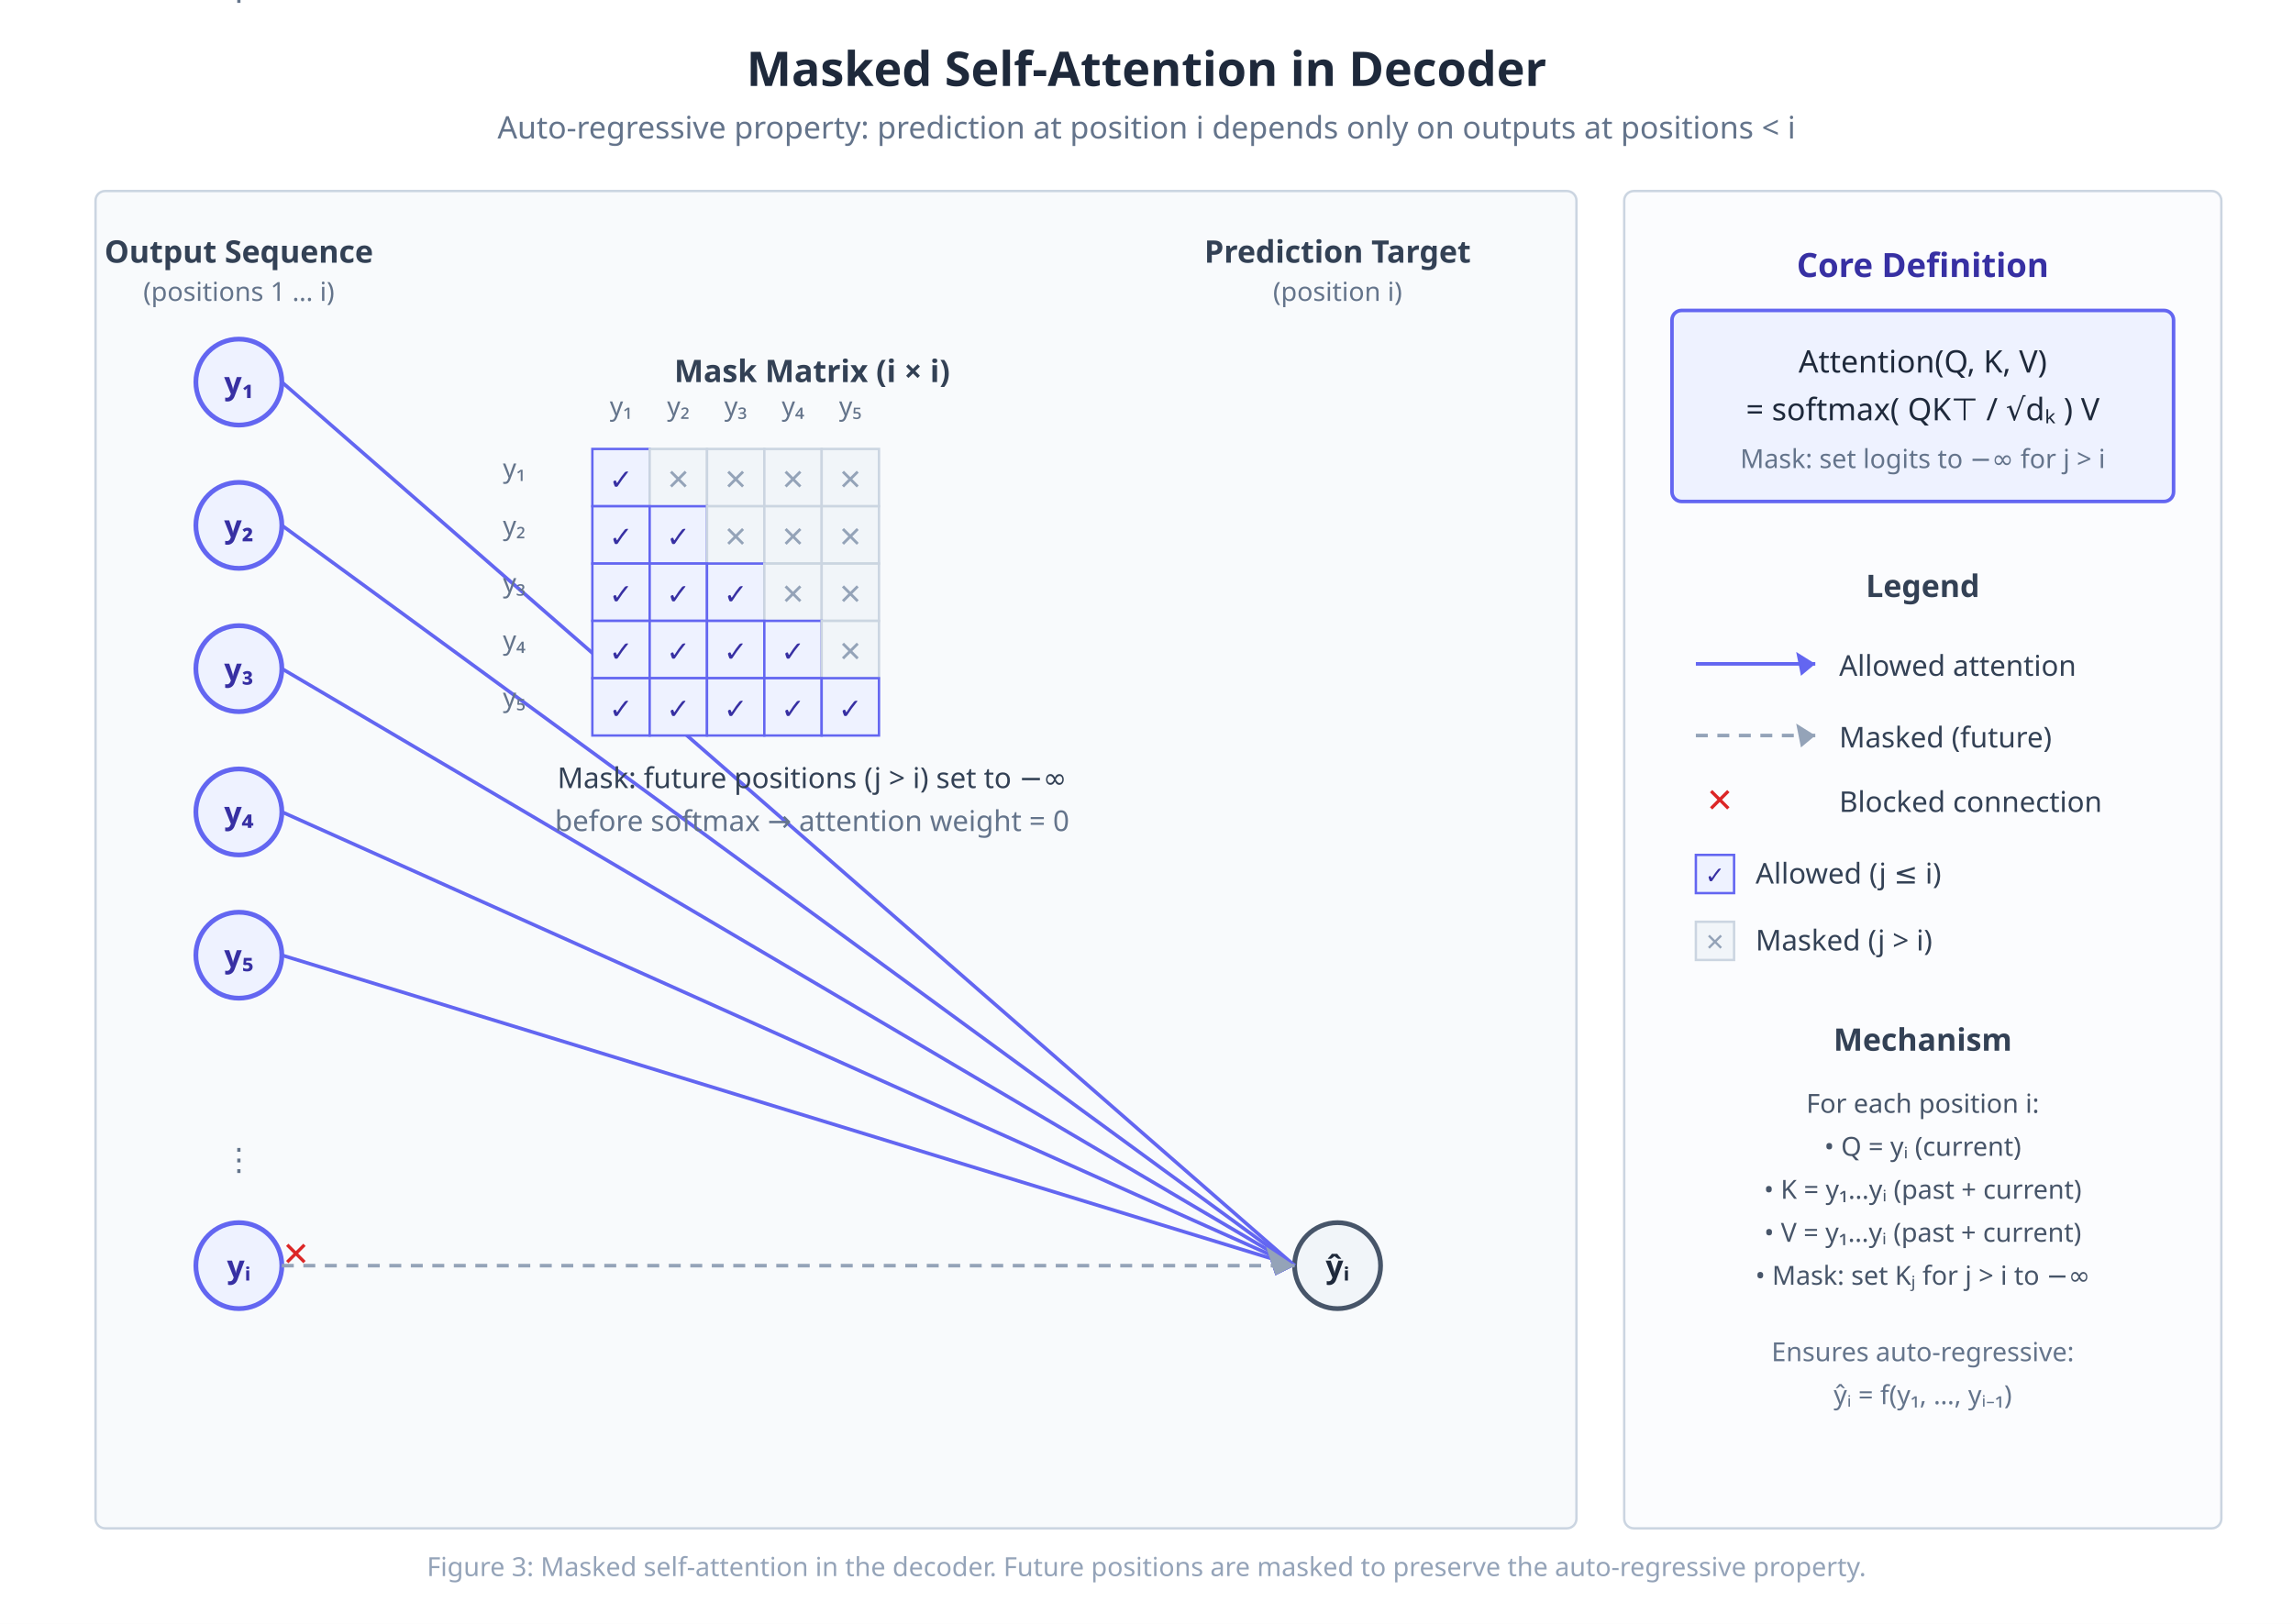
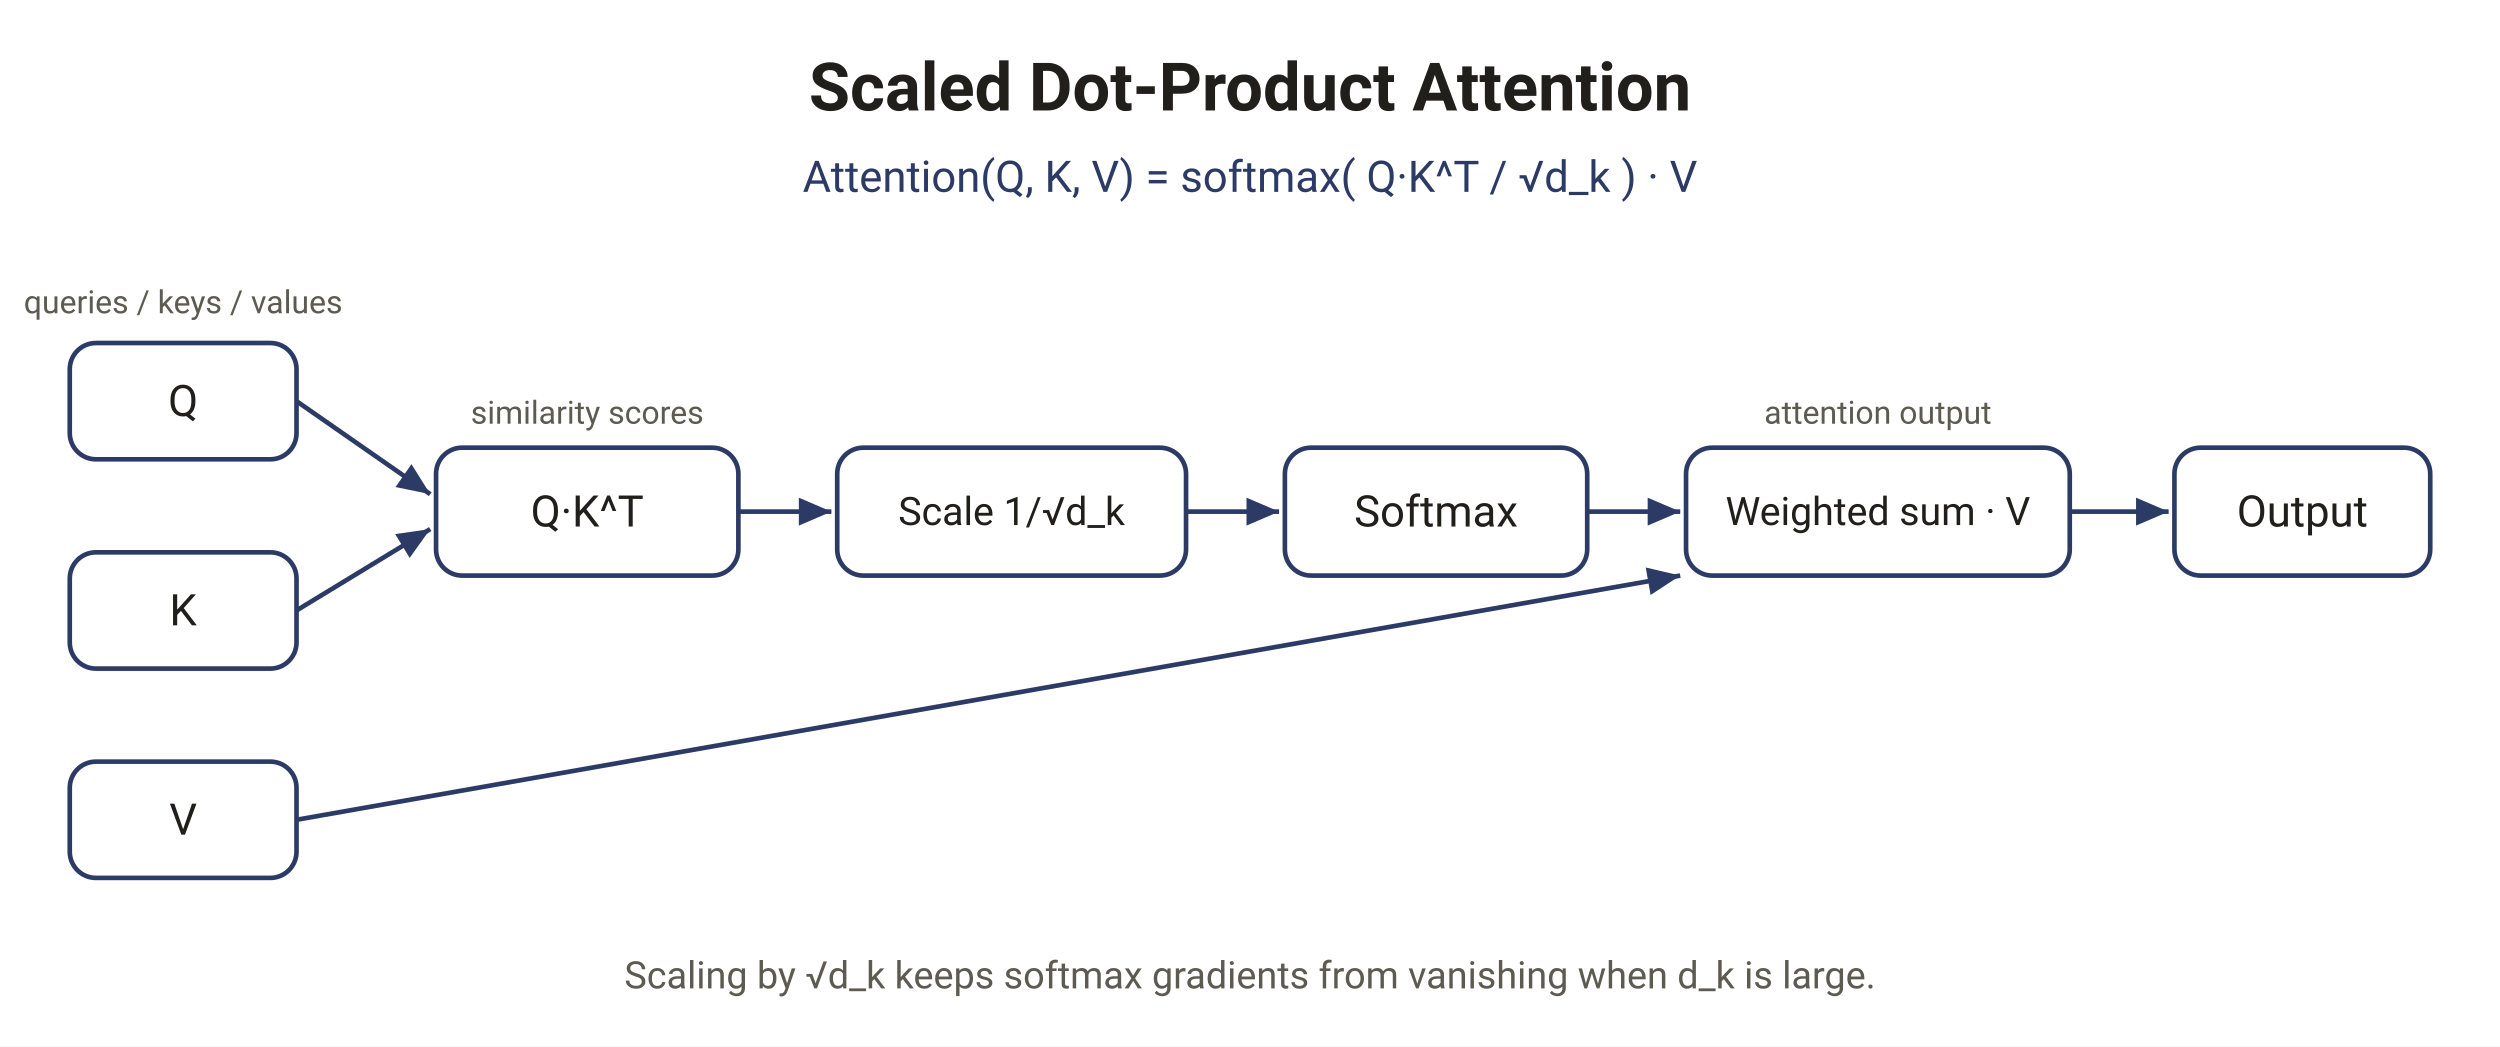
- <svg xmlns="http://www.w3.org/2000/svg" viewBox="0 0 960 680" font-family="'Segoe UI','PingFang SC','Microsoft YaHei',sans-serif" width="960" height="680">
-   <rect x="0" y="0" width="960" height="680" fill="#ffffff" />
-   <text x="480" y="36" font-size="20" font-weight="bold" fill="#1e293b" text-anchor="middle">Masked Self-Attention in Decoder</text>
-   <text x="480" y="58" font-size="13" fill="#64748b" text-anchor="middle">Auto-regressive property: prediction at position i depends only on outputs at positions &lt; i</text>
-   <rect x="40" y="80" width="620" height="560" fill="#f8fafc" rx="4" stroke="#cbd5e1" stroke-width="1" />
-   <text x="100" y="110" font-size="13" font-weight="bold" fill="#334155" text-anchor="middle">Output Sequence</text>
-   <text x="100" y="126" font-size="11" fill="#64748b" text-anchor="middle">(positions 1 … i)</text>
-   <circle cx="100" cy="160" r="18" fill="#eef2ff" stroke="#6366f1" stroke-width="2" />
-   <text x="100" y="165" font-size="13" fill="#3730a3" text-anchor="middle" font-weight="bold">y₁</text>
-   <circle cx="100" cy="220" r="18" fill="#eef2ff" stroke="#6366f1" stroke-width="2" />
-   <text x="100" y="225" font-size="13" fill="#3730a3" text-anchor="middle" font-weight="bold">y₂</text>
-   <circle cx="100" cy="280" r="18" fill="#eef2ff" stroke="#6366f1" stroke-width="2" />
-   <text x="100" y="285" font-size="13" fill="#3730a3" text-anchor="middle" font-weight="bold">y₃</text>
-   <circle cx="100" cy="340" r="18" fill="#eef2ff" stroke="#6366f1" stroke-width="2" />
-   <text x="100" y="345" font-size="13" fill="#3730a3" text-anchor="middle" font-weight="bold">y₄</text>
-   <circle cx="100" cy="400" r="18" fill="#eef2ff" stroke="#6366f1" stroke-width="2" />
-   <text x="100" y="405" font-size="13" fill="#3730a3" text-anchor="middle" font-weight="bold">y₅</text>
-   <text x="100" cy="460" font-size="13" fill="#64748b" text-anchor="middle">⋮</text>
-   <text x="100" y="490" font-size="13" fill="#64748b" text-anchor="middle">⋮</text>
-   <circle cx="100" cy="530" r="18" fill="#eef2ff" stroke="#6366f1" stroke-width="2" />
-   <text x="100" y="535" font-size="13" fill="#3730a3" text-anchor="middle" font-weight="bold">yᵢ</text>
-   <text x="560" y="110" font-size="13" font-weight="bold" fill="#334155" text-anchor="middle">Prediction Target</text>
-   <text x="560" y="126" font-size="11" fill="#64748b" text-anchor="middle">(position i)</text>
-   <circle cx="560" cy="530" r="18" fill="#f1f5f9" stroke="#475569" stroke-width="2" />
-   <text x="560" y="535" font-size="13" fill="#1e293b" text-anchor="middle" font-weight="bold">ŷᵢ</text>
-   <line x1="118" y1="160" x2="542" y2="530" stroke="#6366f1" stroke-width="1.5" />
-   <polygon points="542,530 530,522 534,534" fill="#6366f1" />
-   <line x1="118" y1="220" x2="542" y2="530" stroke="#6366f1" stroke-width="1.5" />
-   <polygon points="542,530 530,522 534,534" fill="#6366f1" />
-   <line x1="118" y1="280" x2="542" y2="530" stroke="#6366f1" stroke-width="1.5" />
-   <polygon points="542,530 530,522 534,534" fill="#6366f1" />
-   <line x1="118" y1="340" x2="542" y2="530" stroke="#6366f1" stroke-width="1.5" />
-   <polygon points="542,530 530,522 534,534" fill="#6366f1" />
-   <line x1="118" y1="400" x2="542" y2="530" stroke="#6366f1" stroke-width="1.5" />
-   <polygon points="542,530 530,522 534,534" fill="#6366f1" />
-   <line x1="118" y1="530" x2="542" y2="530" stroke="#94a3b8" stroke-width="1.5" stroke-dasharray="5,4" />
-   <polygon points="542,530 530,522 534,534" fill="#94a3b8" />
-   <text x="118" y="530" font-size="14" fill="#dc2626" text-anchor="start" font-weight="bold">✕</text>
-   <text x="340" y="160" font-size="13" font-weight="bold" fill="#334155" text-anchor="middle">Mask Matrix (i × i)</text>
-   <g transform="translate(240, 180)">
-     <text x="-20" y="20" font-size="11" fill="#64748b" text-anchor="end">y₁</text>
-     <text x="-20" y="44" font-size="11" fill="#64748b" text-anchor="end">y₂</text>
-     <text x="-20" y="68" font-size="11" fill="#64748b" text-anchor="end">y₃</text>
-     <text x="-20" y="92" font-size="11" fill="#64748b" text-anchor="end">y₄</text>
-     <text x="-20" y="116" font-size="11" fill="#64748b" text-anchor="end">y₅</text>
-     <text x="20" y="-6" font-size="11" fill="#64748b" text-anchor="middle">y₁</text>
-     <text x="44" y="-6" font-size="11" fill="#64748b" text-anchor="middle">y₂</text>
-     <text x="68" y="-6" font-size="11" fill="#64748b" text-anchor="middle">y₃</text>
-     <text x="92" y="-6" font-size="11" fill="#64748b" text-anchor="middle">y₄</text>
-     <text x="116" y="-6" font-size="11" fill="#64748b" text-anchor="middle">y₅</text>
-     <rect x="8" y="8" width="24" height="24" fill="#eef2ff" stroke="#6366f1" stroke-width="1" />
-     <text x="20" y="25" font-size="12" fill="#3730a3" text-anchor="middle">✓</text>
-     <rect x="32" y="8" width="24" height="24" fill="#f1f5f9" stroke="#cbd5e1" stroke-width="1" />
-     <text x="44" y="25" font-size="12" fill="#94a3b8" text-anchor="middle">✕</text>
-     <rect x="56" y="8" width="24" height="24" fill="#f1f5f9" stroke="#cbd5e1" stroke-width="1" />
-     <text x="68" y="25" font-size="12" fill="#94a3b8" text-anchor="middle">✕</text>
-     <rect x="80" y="8" width="24" height="24" fill="#f1f5f9" stroke="#cbd5e1" stroke-width="1" />
-     <text x="92" y="25" font-size="12" fill="#94a3b8" text-anchor="middle">✕</text>
-     <rect x="104" y="8" width="24" height="24" fill="#f1f5f9" stroke="#cbd5e1" stroke-width="1" />
-     <text x="116" y="25" font-size="12" fill="#94a3b8" text-anchor="middle">✕</text>
-     <rect x="8" y="32" width="24" height="24" fill="#eef2ff" stroke="#6366f1" stroke-width="1" />
-     <text x="20" y="49" font-size="12" fill="#3730a3" text-anchor="middle">✓</text>
-     <rect x="32" y="32" width="24" height="24" fill="#eef2ff" stroke="#6366f1" stroke-width="1" />
-     <text x="44" y="49" font-size="12" fill="#3730a3" text-anchor="middle">✓</text>
-     <rect x="56" y="32" width="24" height="24" fill="#f1f5f9" stroke="#cbd5e1" stroke-width="1" />
-     <text x="68" y="49" font-size="12" fill="#94a3b8" text-anchor="middle">✕</text>
-     <rect x="80" y="32" width="24" height="24" fill="#f1f5f9" stroke="#cbd5e1" stroke-width="1" />
-     <text x="92" y="49" font-size="12" fill="#94a3b8" text-anchor="middle">✕</text>
-     <rect x="104" y="32" width="24" height="24" fill="#f1f5f9" stroke="#cbd5e1" stroke-width="1" />
-     <text x="116" y="49" font-size="12" fill="#94a3b8" text-anchor="middle">✕</text>
-     <rect x="8" y="56" width="24" height="24" fill="#eef2ff" stroke="#6366f1" stroke-width="1" />
-     <text x="20" y="73" font-size="12" fill="#3730a3" text-anchor="middle">✓</text>
-     <rect x="32" y="56" width="24" height="24" fill="#eef2ff" stroke="#6366f1" stroke-width="1" />
-     <text x="44" y="73" font-size="12" fill="#3730a3" text-anchor="middle">✓</text>
-     <rect x="56" y="56" width="24" height="24" fill="#eef2ff" stroke="#6366f1" stroke-width="1" />
-     <text x="68" y="73" font-size="12" fill="#3730a3" text-anchor="middle">✓</text>
-     <rect x="80" y="56" width="24" height="24" fill="#f1f5f9" stroke="#cbd5e1" stroke-width="1" />
-     <text x="92" y="73" font-size="12" fill="#94a3b8" text-anchor="middle">✕</text>
-     <rect x="104" y="56" width="24" height="24" fill="#f1f5f9" stroke="#cbd5e1" stroke-width="1" />
-     <text x="116" y="73" font-size="12" fill="#94a3b8" text-anchor="middle">✕</text>
-     <rect x="8" y="80" width="24" height="24" fill="#eef2ff" stroke="#6366f1" stroke-width="1" />
-     <text x="20" y="97" font-size="12" fill="#3730a3" text-anchor="middle">✓</text>
-     <rect x="32" y="80" width="24" height="24" fill="#eef2ff" stroke="#6366f1" stroke-width="1" />
-     <text x="44" y="97" font-size="12" fill="#3730a3" text-anchor="middle">✓</text>
-     <rect x="56" y="80" width="24" height="24" fill="#eef2ff" stroke="#6366f1" stroke-width="1" />
-     <text x="68" y="97" font-size="12" fill="#3730a3" text-anchor="middle">✓</text>
-     <rect x="80" y="80" width="24" height="24" fill="#eef2ff" stroke="#6366f1" stroke-width="1" />
-     <text x="92" y="97" font-size="12" fill="#3730a3" text-anchor="middle">✓</text>
-     <rect x="104" y="80" width="24" height="24" fill="#f1f5f9" stroke="#cbd5e1" stroke-width="1" />
-     <text x="116" y="97" font-size="12" fill="#94a3b8" text-anchor="middle">✕</text>
-     <rect x="8" y="104" width="24" height="24" fill="#eef2ff" stroke="#6366f1" stroke-width="1" />
-     <text x="20" y="121" font-size="12" fill="#3730a3" text-anchor="middle">✓</text>
-     <rect x="32" y="104" width="24" height="24" fill="#eef2ff" stroke="#6366f1" stroke-width="1" />
-     <text x="44" y="121" font-size="12" fill="#3730a3" text-anchor="middle">✓</text>
-     <rect x="56" y="104" width="24" height="24" fill="#eef2ff" stroke="#6366f1" stroke-width="1" />
-     <text x="68" y="121" font-size="12" fill="#3730a3" text-anchor="middle">✓</text>
-     <rect x="80" y="104" width="24" height="24" fill="#eef2ff" stroke="#6366f1" stroke-width="1" />
-     <text x="92" y="121" font-size="12" fill="#3730a3" text-anchor="middle">✓</text>
-     <rect x="104" y="104" width="24" height="24" fill="#eef2ff" stroke="#6366f1" stroke-width="1" />
-     <text x="116" y="121" font-size="12" fill="#3730a3" text-anchor="middle">✓</text>
+ <svg xmlns="http://www.w3.org/2000/svg" viewBox="0 0 860 360" width="860" height="360" font-family="-apple-system, 'Segoe UI', Roboto, Helvetica, Arial, sans-serif">
+   <defs>
+     <marker id="arw" markerWidth="9" markerHeight="9" refX="7" refY="3" orient="auto">
+       <path d="M0,0 L7,3 L0,6 Z" fill="#2c3a66" />
+     </marker>
+   </defs>
+   <rect x="0" y="0" width="860" height="360" fill="#ffffff" />
+   <text x="430" y="38" text-anchor="middle" font-size="23" font-weight="700" fill="#211f1b">Scaled Dot-Product Attention</text>
+   <text x="430" y="66" text-anchor="middle" font-size="15" fill="#2c3a66">Attention(Q, K, V) = softmax( Q·K^T / √d_k ) · V</text>
+   <g stroke="#2c3a66" stroke-width="1.6" fill="none">
+     <path d="M102,138 L148,170" marker-end="url(#arw)" />
+     <path d="M102,210 L148,182" marker-end="url(#arw)" />
+     <path d="M254,176 L286,176" marker-end="url(#arw)" />
+     <path d="M408,176 L440,176" marker-end="url(#arw)" />
+     <path d="M546,176 L578,176" marker-end="url(#arw)" />
+     <path d="M712,176 L746,176" marker-end="url(#arw)" />
+     <path d="M102,282 L578,198" marker-end="url(#arw)" />
  </g>
-   <text x="340" y="330" font-size="12" fill="#334155" text-anchor="middle">Mask: future positions (j &gt; i) set to −∞</text>
-   <text x="340" y="348" font-size="12" fill="#64748b" text-anchor="middle">before softmax → attention weight = 0</text>
-   <rect x="680" y="80" width="250" height="560" fill="#fbfcfe" rx="4" stroke="#cbd5e1" stroke-width="1" />
-   <text x="805" y="116" font-size="14" font-weight="bold" fill="#3730a3" text-anchor="middle">Core Definition</text>
-   <rect x="700" y="130" width="210" height="80" fill="#eef2ff" rx="4" stroke="#6366f1" stroke-width="1.5" />
-   <text x="805" y="156" font-size="13" fill="#1e293b" text-anchor="middle">Attention(Q, K, V)</text>
-   <text x="805" y="176" font-size="13" fill="#1e293b" text-anchor="middle">= softmax( QK⊤ / √dₖ ) V</text>
-   <text x="805" y="196" font-size="11" fill="#64748b" text-anchor="middle">Mask: set logits to −∞ for j &gt; i</text>
-   <text x="805" y="250" font-size="13" font-weight="bold" fill="#334155" text-anchor="middle">Legend</text>
-   <line x1="710" y1="278" x2="760" y2="278" stroke="#6366f1" stroke-width="1.5" />
-   <polygon points="760,278 752,273 754,283" fill="#6366f1" />
-   <text x="770" y="283" font-size="12" fill="#334155">Allowed attention</text>
-   <line x1="710" y1="308" x2="760" y2="308" stroke="#94a3b8" stroke-width="1.5" stroke-dasharray="5,4" />
-   <polygon points="760,308 752,303 754,313" fill="#94a3b8" />
-   <text x="770" y="313" font-size="12" fill="#334155">Masked (future)</text>
-   <text x="720" y="340" font-size="14" fill="#dc2626" text-anchor="middle">✕</text>
-   <text x="770" y="340" font-size="12" fill="#334155">Blocked connection</text>
-   <rect x="710" y="358" width="16" height="16" fill="#eef2ff" stroke="#6366f1" stroke-width="1" />
-   <text x="718" y="370" font-size="10" fill="#3730a3" text-anchor="middle">✓</text>
-   <text x="735" y="370" font-size="12" fill="#334155">Allowed (j ≤ i)</text>
-   <rect x="710" y="386" width="16" height="16" fill="#f1f5f9" stroke="#cbd5e1" stroke-width="1" />
-   <text x="718" y="398" font-size="10" fill="#94a3b8" text-anchor="middle">✕</text>
-   <text x="735" y="398" font-size="12" fill="#334155">Masked (j &gt; i)</text>
-   <text x="805" y="440" font-size="13" font-weight="bold" fill="#334155" text-anchor="middle">Mechanism</text>
-   <text x="805" y="466" font-size="11" fill="#475569" text-anchor="middle">For each position i:</text>
-   <text x="805" y="484" font-size="11" fill="#475569" text-anchor="middle">• Q = yᵢ (current)</text>
-   <text x="805" y="502" font-size="11" fill="#475569" text-anchor="middle">• K = y₁…yᵢ (past + current)</text>
-   <text x="805" y="520" font-size="11" fill="#475569" text-anchor="middle">• V = y₁…yᵢ (past + current)</text>
-   <text x="805" y="538" font-size="11" fill="#475569" text-anchor="middle">• Mask: set Kⱼ for j &gt; i to −∞</text>
-   <text x="805" y="570" font-size="11" fill="#64748b" text-anchor="middle">Ensures auto-regressive:</text>
-   <text x="805" y="588" font-size="11" fill="#64748b" text-anchor="middle">ŷᵢ = f(y₁, …, yᵢ₋₁)</text>
-   <text x="480" y="660" font-size="11" fill="#94a3b8" text-anchor="middle">Figure 3: Masked self-attention in the decoder. Future positions are masked to preserve the auto-regressive property.</text>
+   <g fill="#ffffff" stroke="#2c3a66" stroke-width="1.6">
+     <rect x="24" y="118" width="78" height="40" rx="9" />
+     <rect x="24" y="190" width="78" height="40" rx="9" />
+     <rect x="24" y="262" width="78" height="40" rx="9" />
+     <rect x="150" y="154" width="104" height="44" rx="9" />
+     <rect x="288" y="154" width="120" height="44" rx="9" />
+     <rect x="442" y="154" width="104" height="44" rx="9" />
+     <rect x="580" y="154" width="132" height="44" rx="9" />
+     <rect x="748" y="154" width="88" height="44" rx="9" />
+   </g>
+   <g fill="#211f1b" text-anchor="middle" dominant-baseline="central" font-size="15">
+     <text x="63" y="138">Q</text>
+     <text x="63" y="210">K</text>
+     <text x="63" y="282">V</text>
+     <text x="202" y="176">Q·K^T</text>
+     <text x="348" y="176" font-size="13.5">Scale  1/√d_k</text>
+     <text x="494" y="176">Softmax</text>
+     <text x="646" y="176" font-size="13.5">Weighted sum · V</text>
+     <text x="792" y="176">Output</text>
+   </g>
+   <g fill="#5d5a52" text-anchor="middle" dominant-baseline="central" font-size="11">
+     <text x="63" y="104">queries / keys / values</text>
+     <text x="202" y="142">similarity scores</text>
+     <text x="646" y="142">attention output</text>
+   </g>
+   <text x="430" y="340" text-anchor="middle" font-size="13" fill="#5d5a52">Scaling by √d_k keeps softmax gradients from vanishing when d_k is large.</text>
</svg>
